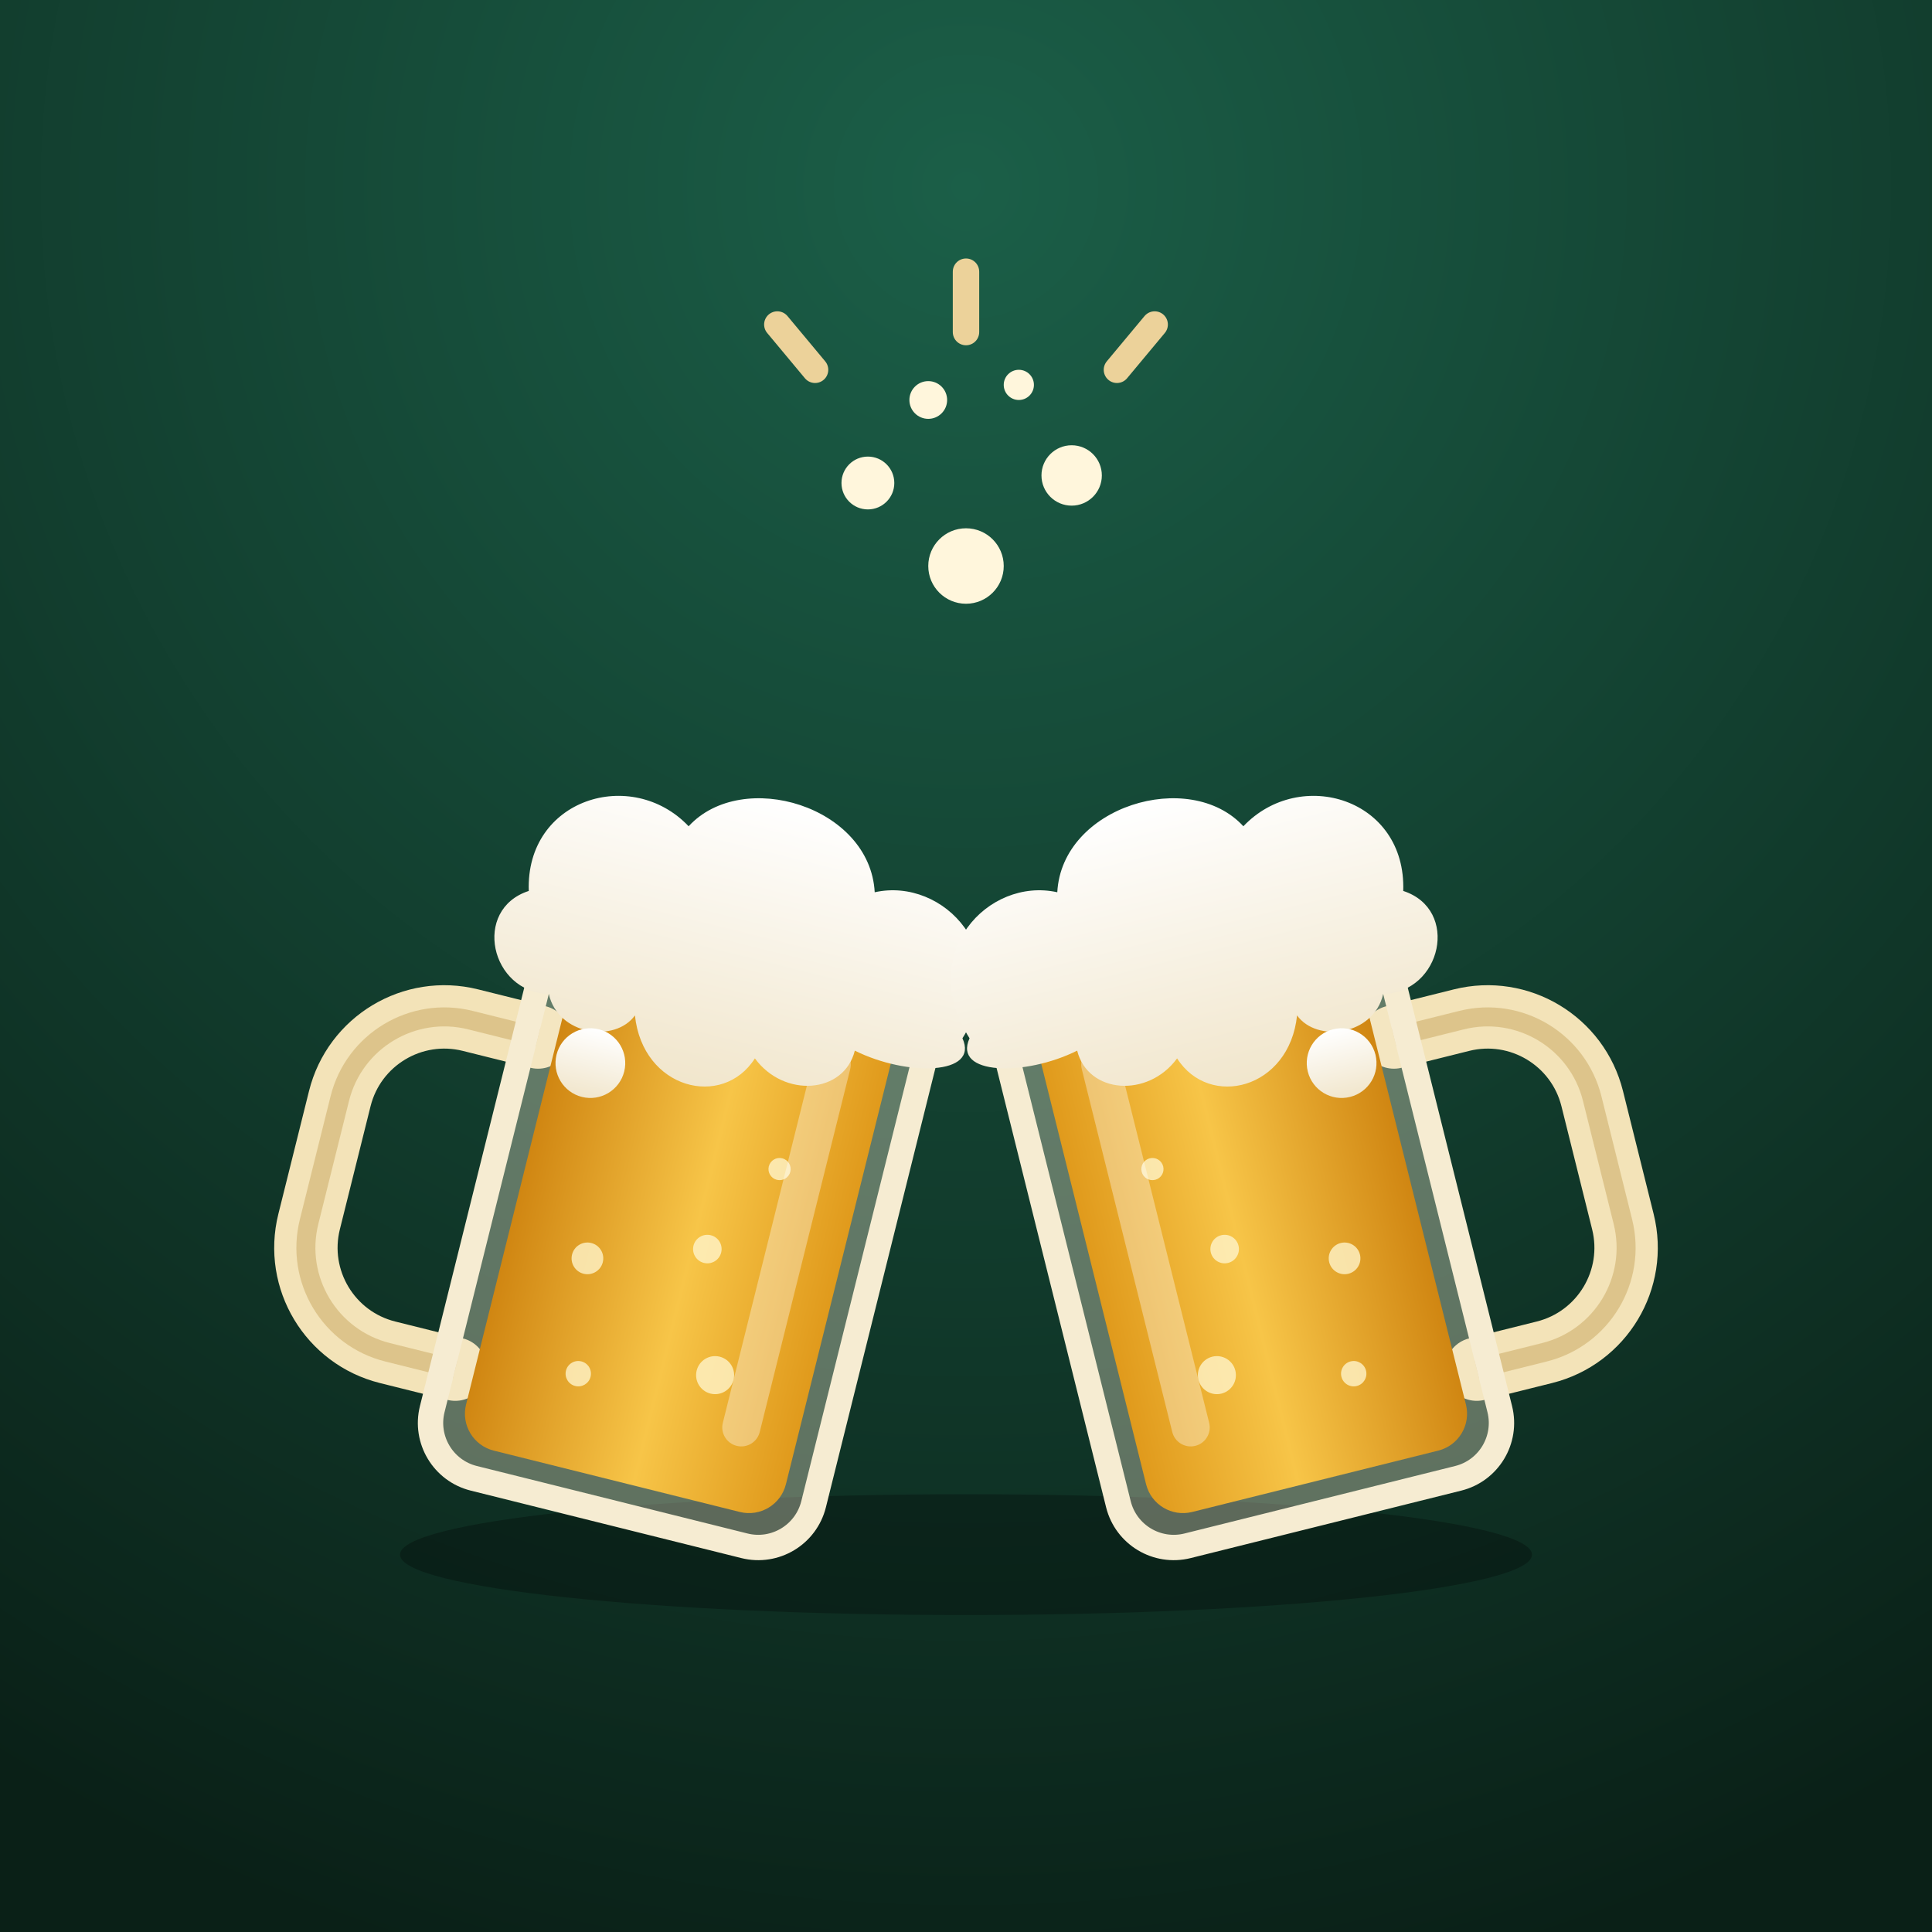
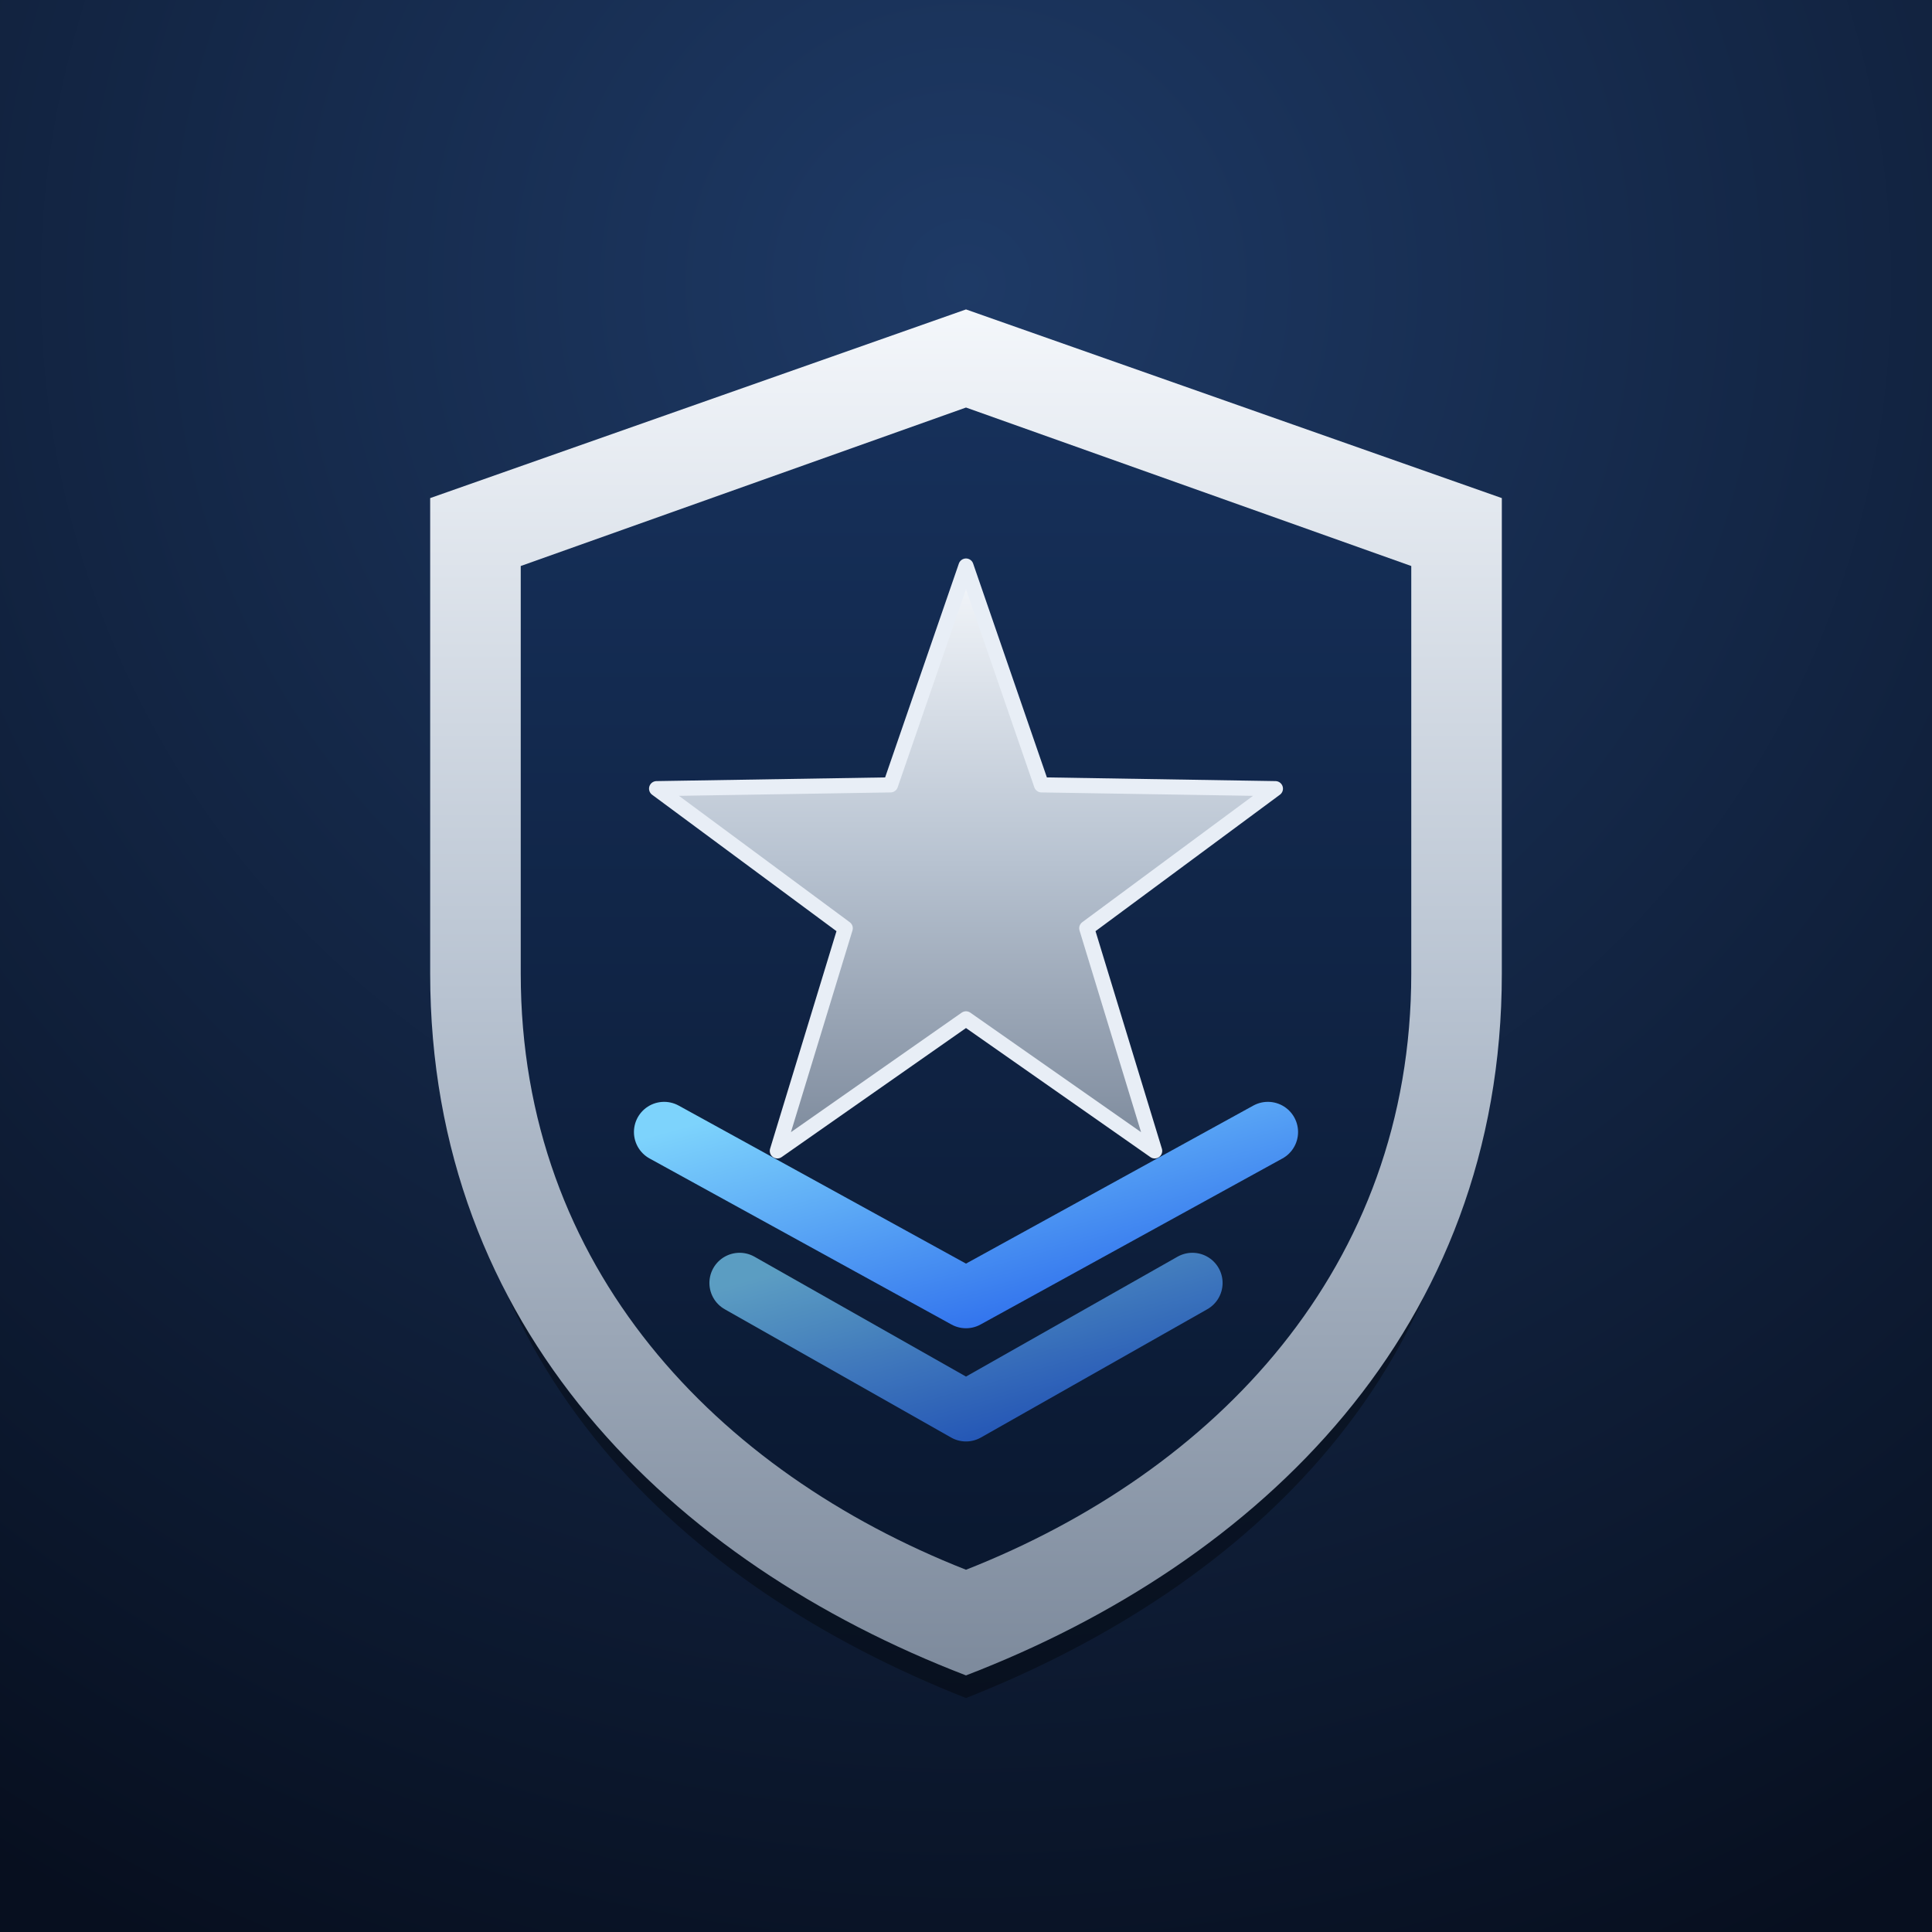
<svg xmlns="http://www.w3.org/2000/svg" viewBox="0 0 512 512">
  <defs>
-     <radialGradient id="fond" cx="50%" cy="10%" r="95%">
-       <stop offset="0" stop-color="#1b5f48" />
-       <stop offset="1" stop-color="#0a2017" />
+     <radialGradient id="fond" cx="50%" cy="15%" r="95%">
+       <stop offset="0" stop-color="#1e3a66" />
+       <stop offset="1" stop-color="#070f1f" />
    </radialGradient>
-     <linearGradient id="biere" x1="0" y1="0" x2="1" y2="0">
-       <stop offset="0" stop-color="#e09a1c" />
-       <stop offset=".45" stop-color="#f7c548" />
-       <stop offset="1" stop-color="#d08612" />
+     <linearGradient id="argent" x1="0" y1="0" x2="0" y2="1">
+       <stop offset="0" stop-color="#f4f7fb" />
+       <stop offset=".5" stop-color="#b8c3d1" />
+       <stop offset="1" stop-color="#7d8a9c" />
    </linearGradient>
-     <linearGradient id="mousse" x1="0" y1="0" x2="0" y2="1">
-       <stop offset="0" stop-color="#ffffff" />
-       <stop offset="1" stop-color="#f1e6cc" />
+     <linearGradient id="nuit" x1="0" y1="0" x2="0" y2="1">
+       <stop offset="0" stop-color="#16305a" />
+       <stop offset="1" stop-color="#0a1830" />
    </linearGradient>
-     <g id="chope">
-       <path d="M58 40 h22 a34 34 0 0 1 34 34 v40 a34 34 0 0 1 -34 34 h-22" fill="none" stroke="#f3e3b8" stroke-width="20" stroke-linecap="round" />
-       <path d="M58 40 h22 a34 34 0 0 1 34 34 v40 a34 34 0 0 1 -34 34 h-22" fill="none" stroke="#c9a65e" stroke-opacity=".5" stroke-width="6" />
-       <rect x="-62" y="-10" width="124" height="190" rx="18" fill="#f6ecd2" fill-opacity=".35" stroke="#f6ecd2" stroke-width="8" />
-       <rect x="-52" y="4" width="104" height="166" rx="12" fill="url(#biere)" />
-       <g fill="#fff4c9" fill-opacity=".8">
-         <circle cx="-22" cy="130" r="6" />
-         <circle cx="-10" cy="92" r="4.5" />
-         <circle cx="-26" cy="62" r="3.5" />
-         <circle cx="20" cy="140" r="4" />
-         <circle cx="26" cy="104" r="5" />
-       </g>
-       <rect x="-40" y="20" width="12" height="130" rx="6" fill="#fff" fill-opacity=".35" />
-       <path d="M-72 8 c-10 -30 18 -48 38 -38 c8 -26 50 -28 62 -6 c22 -14 52 4 44 32 c16 10 4 34 -14 30 c-6 12 -24 10 -28 0 c-8 22 -34 22 -40 4 c-12 10 -30 4 -30 -10 c-18 4 -40 -2 -32 -12 z" fill="url(#mousse)" />
-       <circle cx="40" cy="44" r="11" fill="url(#mousse)" />
-     </g>
+     <linearGradient id="bleu" x1="0" y1="0" x2="1" y2="1">
+       <stop offset="0" stop-color="#7dd3fc" />
+       <stop offset="1" stop-color="#2563eb" />
+     </linearGradient>
  </defs>
  <rect width="512" height="512" fill="url(#fond)" />
-   <ellipse cx="256" cy="412" rx="150" ry="16" fill="#000" fill-opacity=".28" />
-   <g transform="translate(198 254) rotate(14) scale(-0.84 0.84)">
-     <use href="#chope" />
+   <path d="M256 92 L392 140 V262 C392 352 332 410 256 440 C180 410 120 352 120 262 V140 Z" fill="#000" fill-opacity=".35" transform="translate(0 10)" />
+   <path d="M256 82 L398 132 V258 C398 352 334 414 256 444 C178 414 114 352 114 258 V132 Z" fill="url(#argent)" />
+   <path d="M256 108 L374 150 V258 C374 336 322 390 256 416 C190 390 138 336 138 258 V150 Z" fill="url(#nuit)" />
+   <g fill="none" stroke="url(#bleu)" stroke-width="16" stroke-linejoin="round" stroke-linecap="round">
+     <path d="M176 300 L256 344 L336 300" />
+     <path d="M196 340 L256 374 L316 340" stroke-opacity=".7" />
  </g>
-   <g transform="translate(314 254) rotate(-14) scale(0.84)">
-     <use href="#chope" />
-   </g>
-   <g fill="#fff6dc">
-     <circle cx="256" cy="150" r="10" />
-     <circle cx="230" cy="128" r="7" />
-     <circle cx="284" cy="126" r="8" />
-     <circle cx="246" cy="106" r="5" />
-     <circle cx="270" cy="102" r="4" />
-   </g>
-   <g stroke="#ecd29a" stroke-width="7" stroke-linecap="round">
-     <path d="M256 88 v-16" />
-     <path d="M216 98 l-10 -12" />
-     <path d="M296 98 l10 -12" />
-   </g>
+   <path d="M256 150 L276 208 L338 209 L288 246 L306 305 L256 270 L206 305 L224 246 L174 209 L236 208 Z" fill="url(#argent)" stroke="#e8eef6" stroke-width="4" stroke-linejoin="round" />
</svg>
